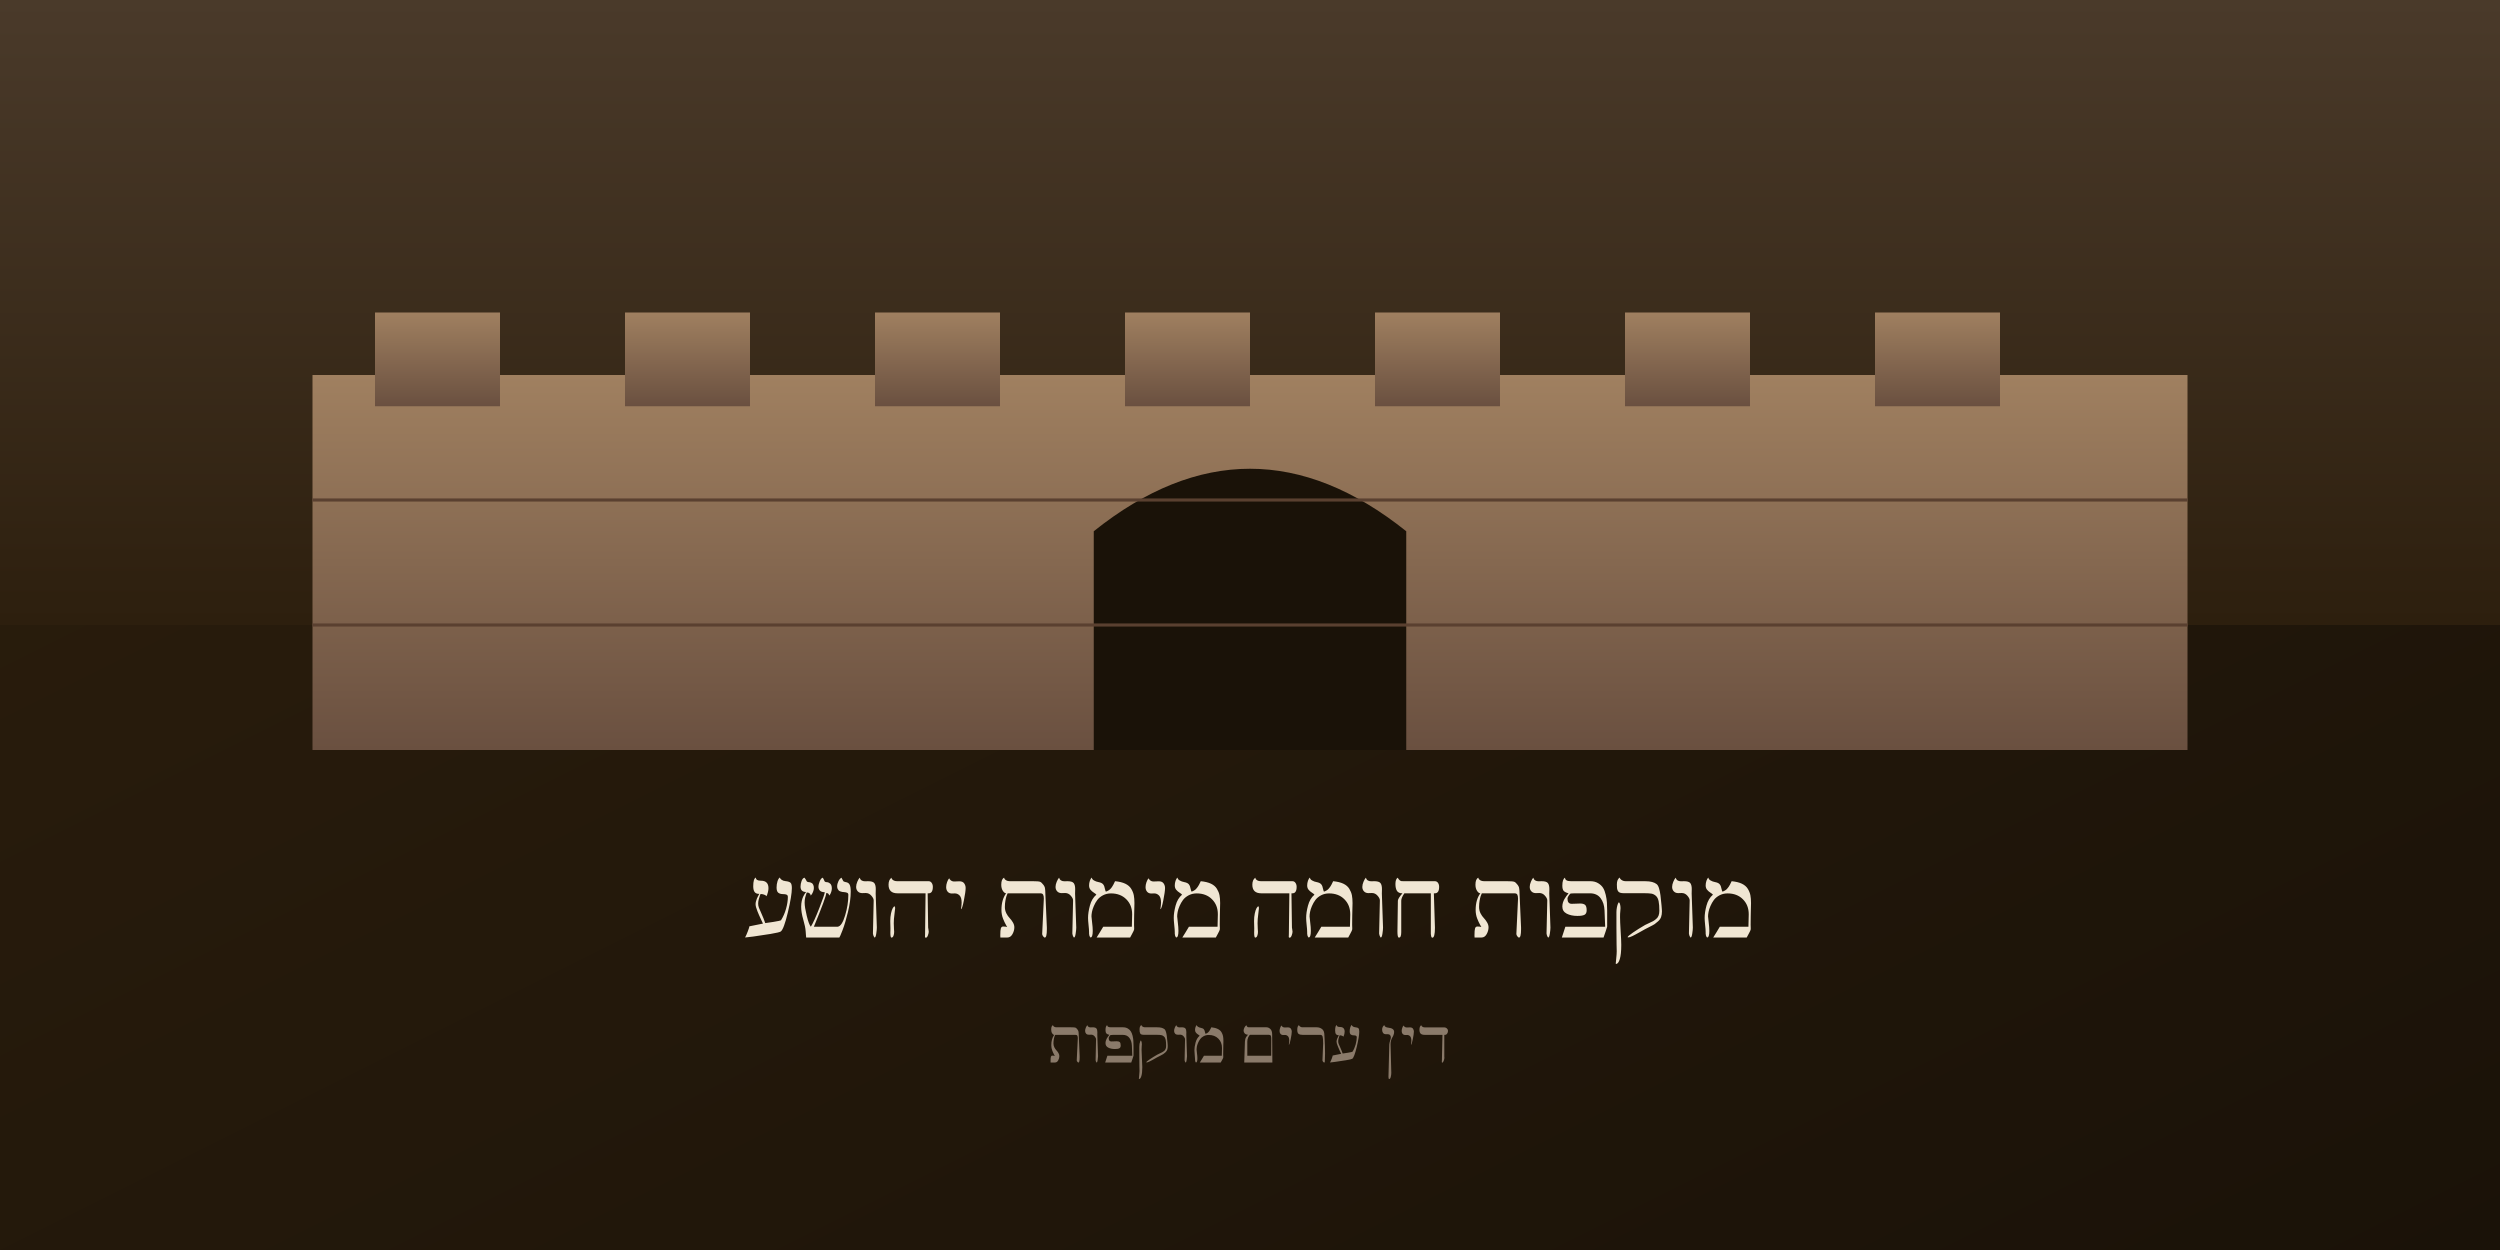
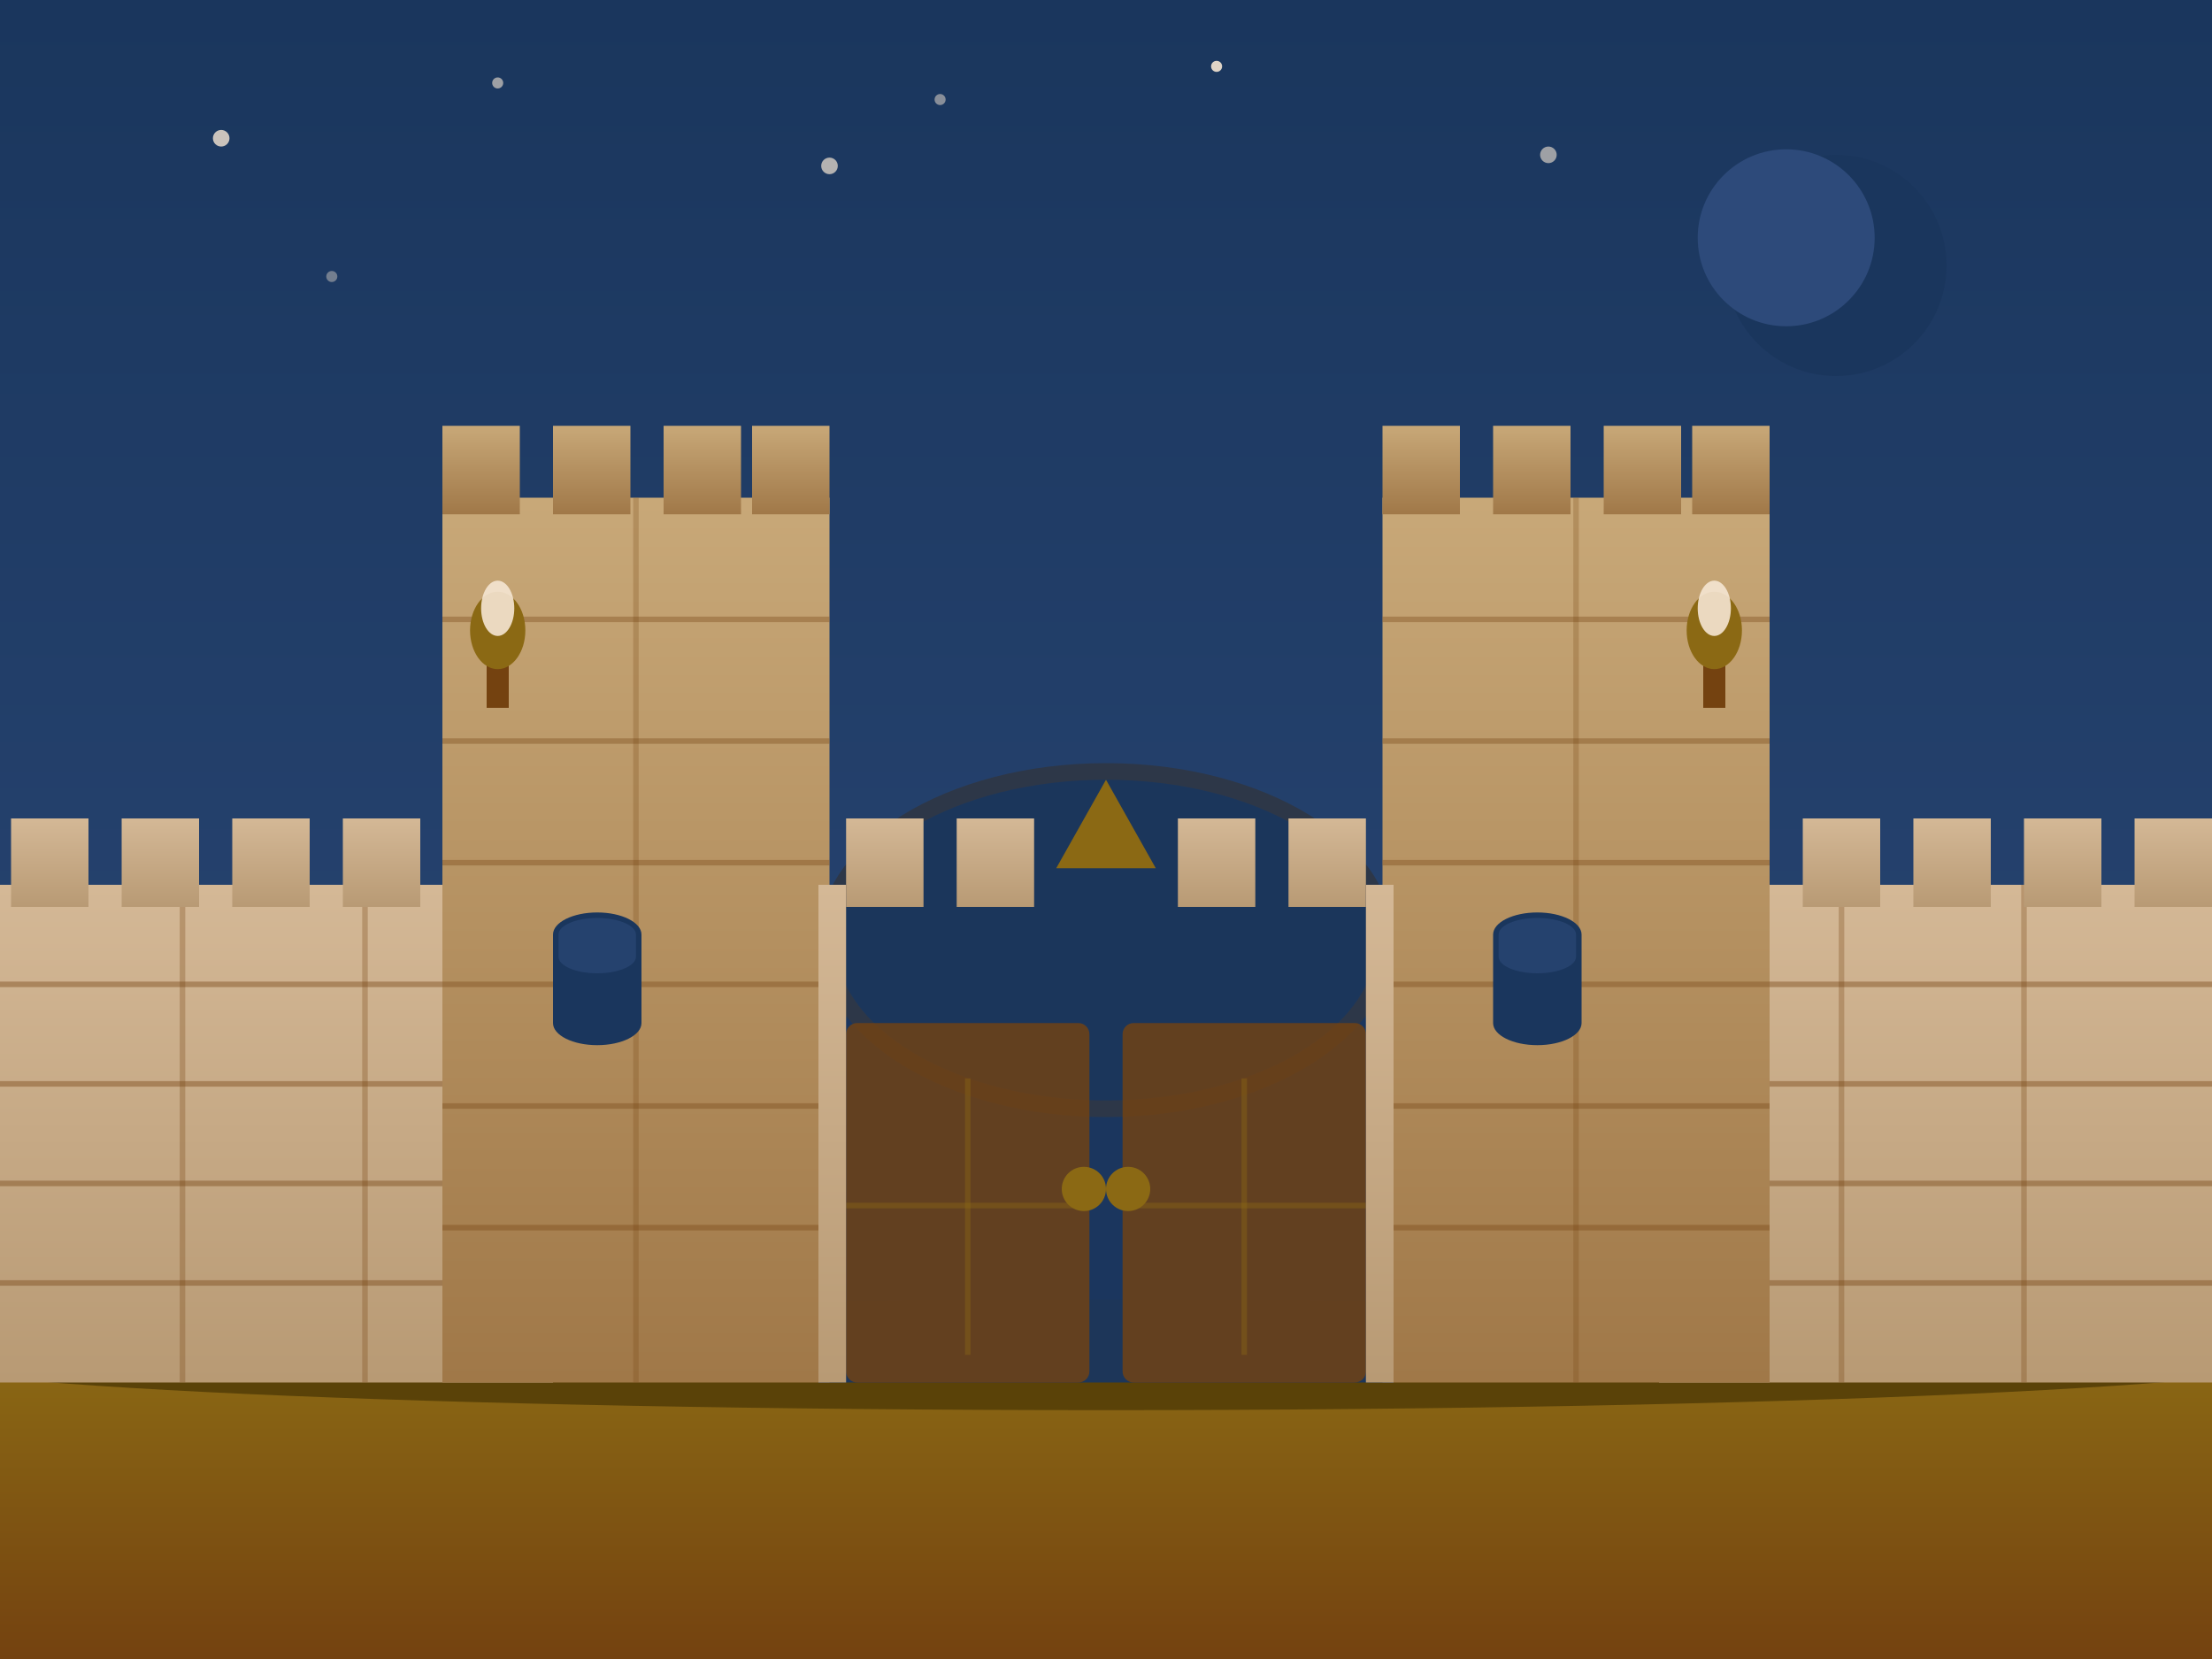
- <svg xmlns="http://www.w3.org/2000/svg" width="800" height="400" viewBox="0 0 800 400">
+ <svg xmlns="http://www.w3.org/2000/svg" viewBox="0 0 400 300">
  <defs>
-     <linearGradient id="bg" x1="0%" y1="0%" x2="100%" y2="100%">
-       <stop offset="0%" style="stop-color:#2d1f0e" />
-       <stop offset="100%" style="stop-color:#1a1208" />
+     <linearGradient id="skyGrad" x1="0" y1="0" x2="0" y2="1">
+       <stop offset="0%" stop-color="#1a365d" />
+       <stop offset="100%" stop-color="#2d4a7a" />
    </linearGradient>
-     <linearGradient id="stone" x1="0%" y1="0%" x2="0%" y2="100%">
-       <stop offset="0%" style="stop-color:#a08060" />
-       <stop offset="100%" style="stop-color:#6a5040" />
+     <linearGradient id="stoneGrad" x1="0" y1="0" x2="0" y2="1">
+       <stop offset="0%" stop-color="#d4b896" />
+       <stop offset="100%" stop-color="#b89a74" />
    </linearGradient>
-     <linearGradient id="sky" x1="0%" y1="0%" x2="0%" y2="100%">
-       <stop offset="0%" style="stop-color:#4a3a2a" />
-       <stop offset="100%" style="stop-color:#2d1f0e" />
+     <linearGradient id="towerGrad" x1="0" y1="0" x2="0" y2="1">
+       <stop offset="0%" stop-color="#c8a878" />
+       <stop offset="100%" stop-color="#a07848" />
+     </linearGradient>
+     <linearGradient id="groundGrad" x1="0" y1="0" x2="0" y2="1">
+       <stop offset="0%" stop-color="#8B6914" />
+       <stop offset="100%" stop-color="#744210" />
    </linearGradient>
  </defs>
-   <rect width="800" height="400" fill="url(#bg)" />
-   <rect x="0" y="0" width="800" height="200" fill="url(#sky)" />
-   <rect x="100" y="120" width="600" height="120" fill="url(#stone)" />
-   <rect x="120" y="100" width="40" height="30" fill="url(#stone)" />
-   <rect x="200" y="100" width="40" height="30" fill="url(#stone)" />
-   <rect x="280" y="100" width="40" height="30" fill="url(#stone)" />
-   <rect x="360" y="100" width="40" height="30" fill="url(#stone)" />
-   <rect x="440" y="100" width="40" height="30" fill="url(#stone)" />
-   <rect x="520" y="100" width="40" height="30" fill="url(#stone)" />
-   <rect x="600" y="100" width="40" height="30" fill="url(#stone)" />
-   <path d="M350 240 L350 170 Q400 130 450 170 L450 240 Z" fill="#1a1208" />
-   <line x1="100" y1="160" x2="700" y2="160" stroke="#5a4030" stroke-width="1" />
-   <line x1="100" y1="200" x2="700" y2="200" stroke="#5a4030" stroke-width="1" />
-   <text x="400" y="300" text-anchor="middle" font-family="David, serif" font-size="32" fill="#f0e6d3" direction="rtl">מוקפות חומה מימות יהושע</text>
-   <text x="400" y="340" text-anchor="middle" font-family="David, serif" font-size="20" fill="#8a7a6a" direction="rtl">דין ערים מוקפות</text>
+   <rect width="400" height="300" fill="url(#skyGrad)" />
+   <circle cx="40" cy="25" r="1.5" fill="#f5e6d3" opacity="0.8" />
+   <circle cx="90" cy="15" r="1" fill="#f5e6d3" opacity="0.6" />
+   <circle cx="150" cy="30" r="1.5" fill="#f5e6d3" opacity="0.7" />
+   <circle cx="220" cy="12" r="1" fill="#f5e6d3" opacity="0.9" />
+   <circle cx="280" cy="28" r="1.5" fill="#f5e6d3" opacity="0.6" />
+   <circle cx="60" cy="50" r="1" fill="#f5e6d3" opacity="0.4" />
+   <circle cx="170" cy="18" r="1" fill="#f5e6d3" opacity="0.5" />
+   <circle cx="310" cy="42" r="1" fill="#f5e6d3" opacity="0.5" />
+   <circle cx="332" cy="48" r="20" fill="#1a365d" />
+   <circle cx="323" cy="43" r="16" fill="#2d4a7a" />
+   <rect x="0" y="245" width="400" height="55" fill="url(#groundGrad)" />
+   <ellipse cx="200" cy="245" rx="220" ry="10" fill="#5a4208" />
+   <rect x="0" y="160" width="100" height="90" fill="url(#stoneGrad)" />
+   <line x1="0" y1="178" x2="100" y2="178" stroke="#744210" stroke-width="1" opacity="0.4" />
+   <line x1="0" y1="196" x2="100" y2="196" stroke="#744210" stroke-width="1" opacity="0.4" />
+   <line x1="0" y1="214" x2="100" y2="214" stroke="#744210" stroke-width="1" opacity="0.4" />
+   <line x1="0" y1="232" x2="100" y2="232" stroke="#744210" stroke-width="1" opacity="0.4" />
+   <line x1="33" y1="160" x2="33" y2="250" stroke="#744210" stroke-width="1" opacity="0.3" />
+   <line x1="66" y1="160" x2="66" y2="250" stroke="#744210" stroke-width="1" opacity="0.3" />
+   <rect x="300" y="160" width="100" height="90" fill="url(#stoneGrad)" />
+   <line x1="300" y1="178" x2="400" y2="178" stroke="#744210" stroke-width="1" opacity="0.4" />
+   <line x1="300" y1="196" x2="400" y2="196" stroke="#744210" stroke-width="1" opacity="0.4" />
+   <line x1="300" y1="214" x2="400" y2="214" stroke="#744210" stroke-width="1" opacity="0.4" />
+   <line x1="300" y1="232" x2="400" y2="232" stroke="#744210" stroke-width="1" opacity="0.4" />
+   <line x1="333" y1="160" x2="333" y2="250" stroke="#744210" stroke-width="1" opacity="0.3" />
+   <line x1="366" y1="160" x2="366" y2="250" stroke="#744210" stroke-width="1" opacity="0.3" />
+   <rect x="2" y="148" width="14" height="16" fill="url(#stoneGrad)" />
+   <rect x="22" y="148" width="14" height="16" fill="url(#stoneGrad)" />
+   <rect x="42" y="148" width="14" height="16" fill="url(#stoneGrad)" />
+   <rect x="62" y="148" width="14" height="16" fill="url(#stoneGrad)" />
+   <rect x="82" y="148" width="14" height="16" fill="url(#stoneGrad)" />
+   <rect x="306" y="148" width="14" height="16" fill="url(#stoneGrad)" />
+   <rect x="326" y="148" width="14" height="16" fill="url(#stoneGrad)" />
+   <rect x="346" y="148" width="14" height="16" fill="url(#stoneGrad)" />
+   <rect x="366" y="148" width="14" height="16" fill="url(#stoneGrad)" />
+   <rect x="386" y="148" width="14" height="16" fill="url(#stoneGrad)" />
+   <rect x="80" y="90" width="70" height="160" fill="url(#towerGrad)" />
+   <line x1="80" y1="112" x2="150" y2="112" stroke="#744210" stroke-width="1" opacity="0.35" />
+   <line x1="80" y1="134" x2="150" y2="134" stroke="#744210" stroke-width="1" opacity="0.35" />
+   <line x1="80" y1="156" x2="150" y2="156" stroke="#744210" stroke-width="1" opacity="0.35" />
+   <line x1="80" y1="178" x2="150" y2="178" stroke="#744210" stroke-width="1" opacity="0.35" />
+   <line x1="80" y1="200" x2="150" y2="200" stroke="#744210" stroke-width="1" opacity="0.35" />
+   <line x1="80" y1="222" x2="150" y2="222" stroke="#744210" stroke-width="1" opacity="0.35" />
+   <line x1="115" y1="90" x2="115" y2="250" stroke="#744210" stroke-width="1" opacity="0.25" />
+   <rect x="100" y="165" width="16" height="24" rx="8" ry="4" fill="#1a365d" />
+   <rect x="101" y="166" width="14" height="10" rx="7" ry="3" fill="#2d4a7a" opacity="0.6" />
+   <rect x="80" y="77" width="14" height="16" fill="url(#towerGrad)" />
+   <rect x="100" y="77" width="14" height="16" fill="url(#towerGrad)" />
+   <rect x="120" y="77" width="14" height="16" fill="url(#towerGrad)" />
+   <rect x="136" y="77" width="14" height="16" fill="url(#towerGrad)" />
+   <rect x="250" y="90" width="70" height="160" fill="url(#towerGrad)" />
+   <line x1="250" y1="112" x2="320" y2="112" stroke="#744210" stroke-width="1" opacity="0.35" />
+   <line x1="250" y1="134" x2="320" y2="134" stroke="#744210" stroke-width="1" opacity="0.35" />
+   <line x1="250" y1="156" x2="320" y2="156" stroke="#744210" stroke-width="1" opacity="0.35" />
+   <line x1="250" y1="178" x2="320" y2="178" stroke="#744210" stroke-width="1" opacity="0.35" />
+   <line x1="250" y1="200" x2="320" y2="200" stroke="#744210" stroke-width="1" opacity="0.35" />
+   <line x1="250" y1="222" x2="320" y2="222" stroke="#744210" stroke-width="1" opacity="0.35" />
+   <line x1="285" y1="90" x2="285" y2="250" stroke="#744210" stroke-width="1" opacity="0.25" />
+   <rect x="270" y="165" width="16" height="24" rx="8" ry="4" fill="#1a365d" />
+   <rect x="271" y="166" width="14" height="10" rx="7" ry="3" fill="#2d4a7a" opacity="0.6" />
+   <rect x="250" y="77" width="14" height="16" fill="url(#towerGrad)" />
+   <rect x="270" y="77" width="14" height="16" fill="url(#towerGrad)" />
+   <rect x="290" y="77" width="14" height="16" fill="url(#towerGrad)" />
+   <rect x="306" y="77" width="14" height="16" fill="url(#towerGrad)" />
+   <rect x="148" y="170" width="104" height="80" fill="#1a365d" opacity="0.95" />
+   <ellipse cx="200" cy="170" rx="52" ry="32" fill="#2d3748" />
+   <ellipse cx="200" cy="170" rx="49" ry="29" fill="#1a365d" opacity="0.9" />
+   <polygon points="200,141 209,157 191,157" fill="#8B6914" />
+   <rect x="153" y="185" width="44" height="65" rx="2" fill="#744210" opacity="0.8" />
+   <rect x="203" y="185" width="44" height="65" rx="2" fill="#744210" opacity="0.8" />
+   <line x1="175" y1="195" x2="175" y2="245" stroke="#8B6914" stroke-width="1" opacity="0.4" />
+   <line x1="153" y1="218" x2="197" y2="218" stroke="#8B6914" stroke-width="1" opacity="0.4" />
+   <line x1="203" y1="218" x2="247" y2="218" stroke="#8B6914" stroke-width="1" opacity="0.4" />
+   <line x1="225" y1="195" x2="225" y2="245" stroke="#8B6914" stroke-width="1" opacity="0.4" />
+   <circle cx="196" cy="215" r="4" fill="#8B6914" />
+   <circle cx="204" cy="215" r="4" fill="#8B6914" />
+   <rect x="148" y="160" width="5" height="90" fill="url(#stoneGrad)" />
+   <rect x="247" y="160" width="5" height="90" fill="url(#stoneGrad)" />
+   <rect x="153" y="148" width="14" height="16" fill="url(#stoneGrad)" />
+   <rect x="173" y="148" width="14" height="16" fill="url(#stoneGrad)" />
+   <rect x="213" y="148" width="14" height="16" fill="url(#stoneGrad)" />
+   <rect x="233" y="148" width="14" height="16" fill="url(#stoneGrad)" />
+   <rect x="88" y="116" width="4" height="12" fill="#744210" />
+   <ellipse cx="90" cy="114" rx="5" ry="7" fill="#8B6914" />
+   <ellipse cx="90" cy="110" rx="3" ry="5" fill="#f5e6d3" opacity="0.9" />
+   <rect x="308" y="116" width="4" height="12" fill="#744210" />
+   <ellipse cx="310" cy="114" rx="5" ry="7" fill="#8B6914" />
+   <ellipse cx="310" cy="110" rx="3" ry="5" fill="#f5e6d3" opacity="0.9" />
</svg>
